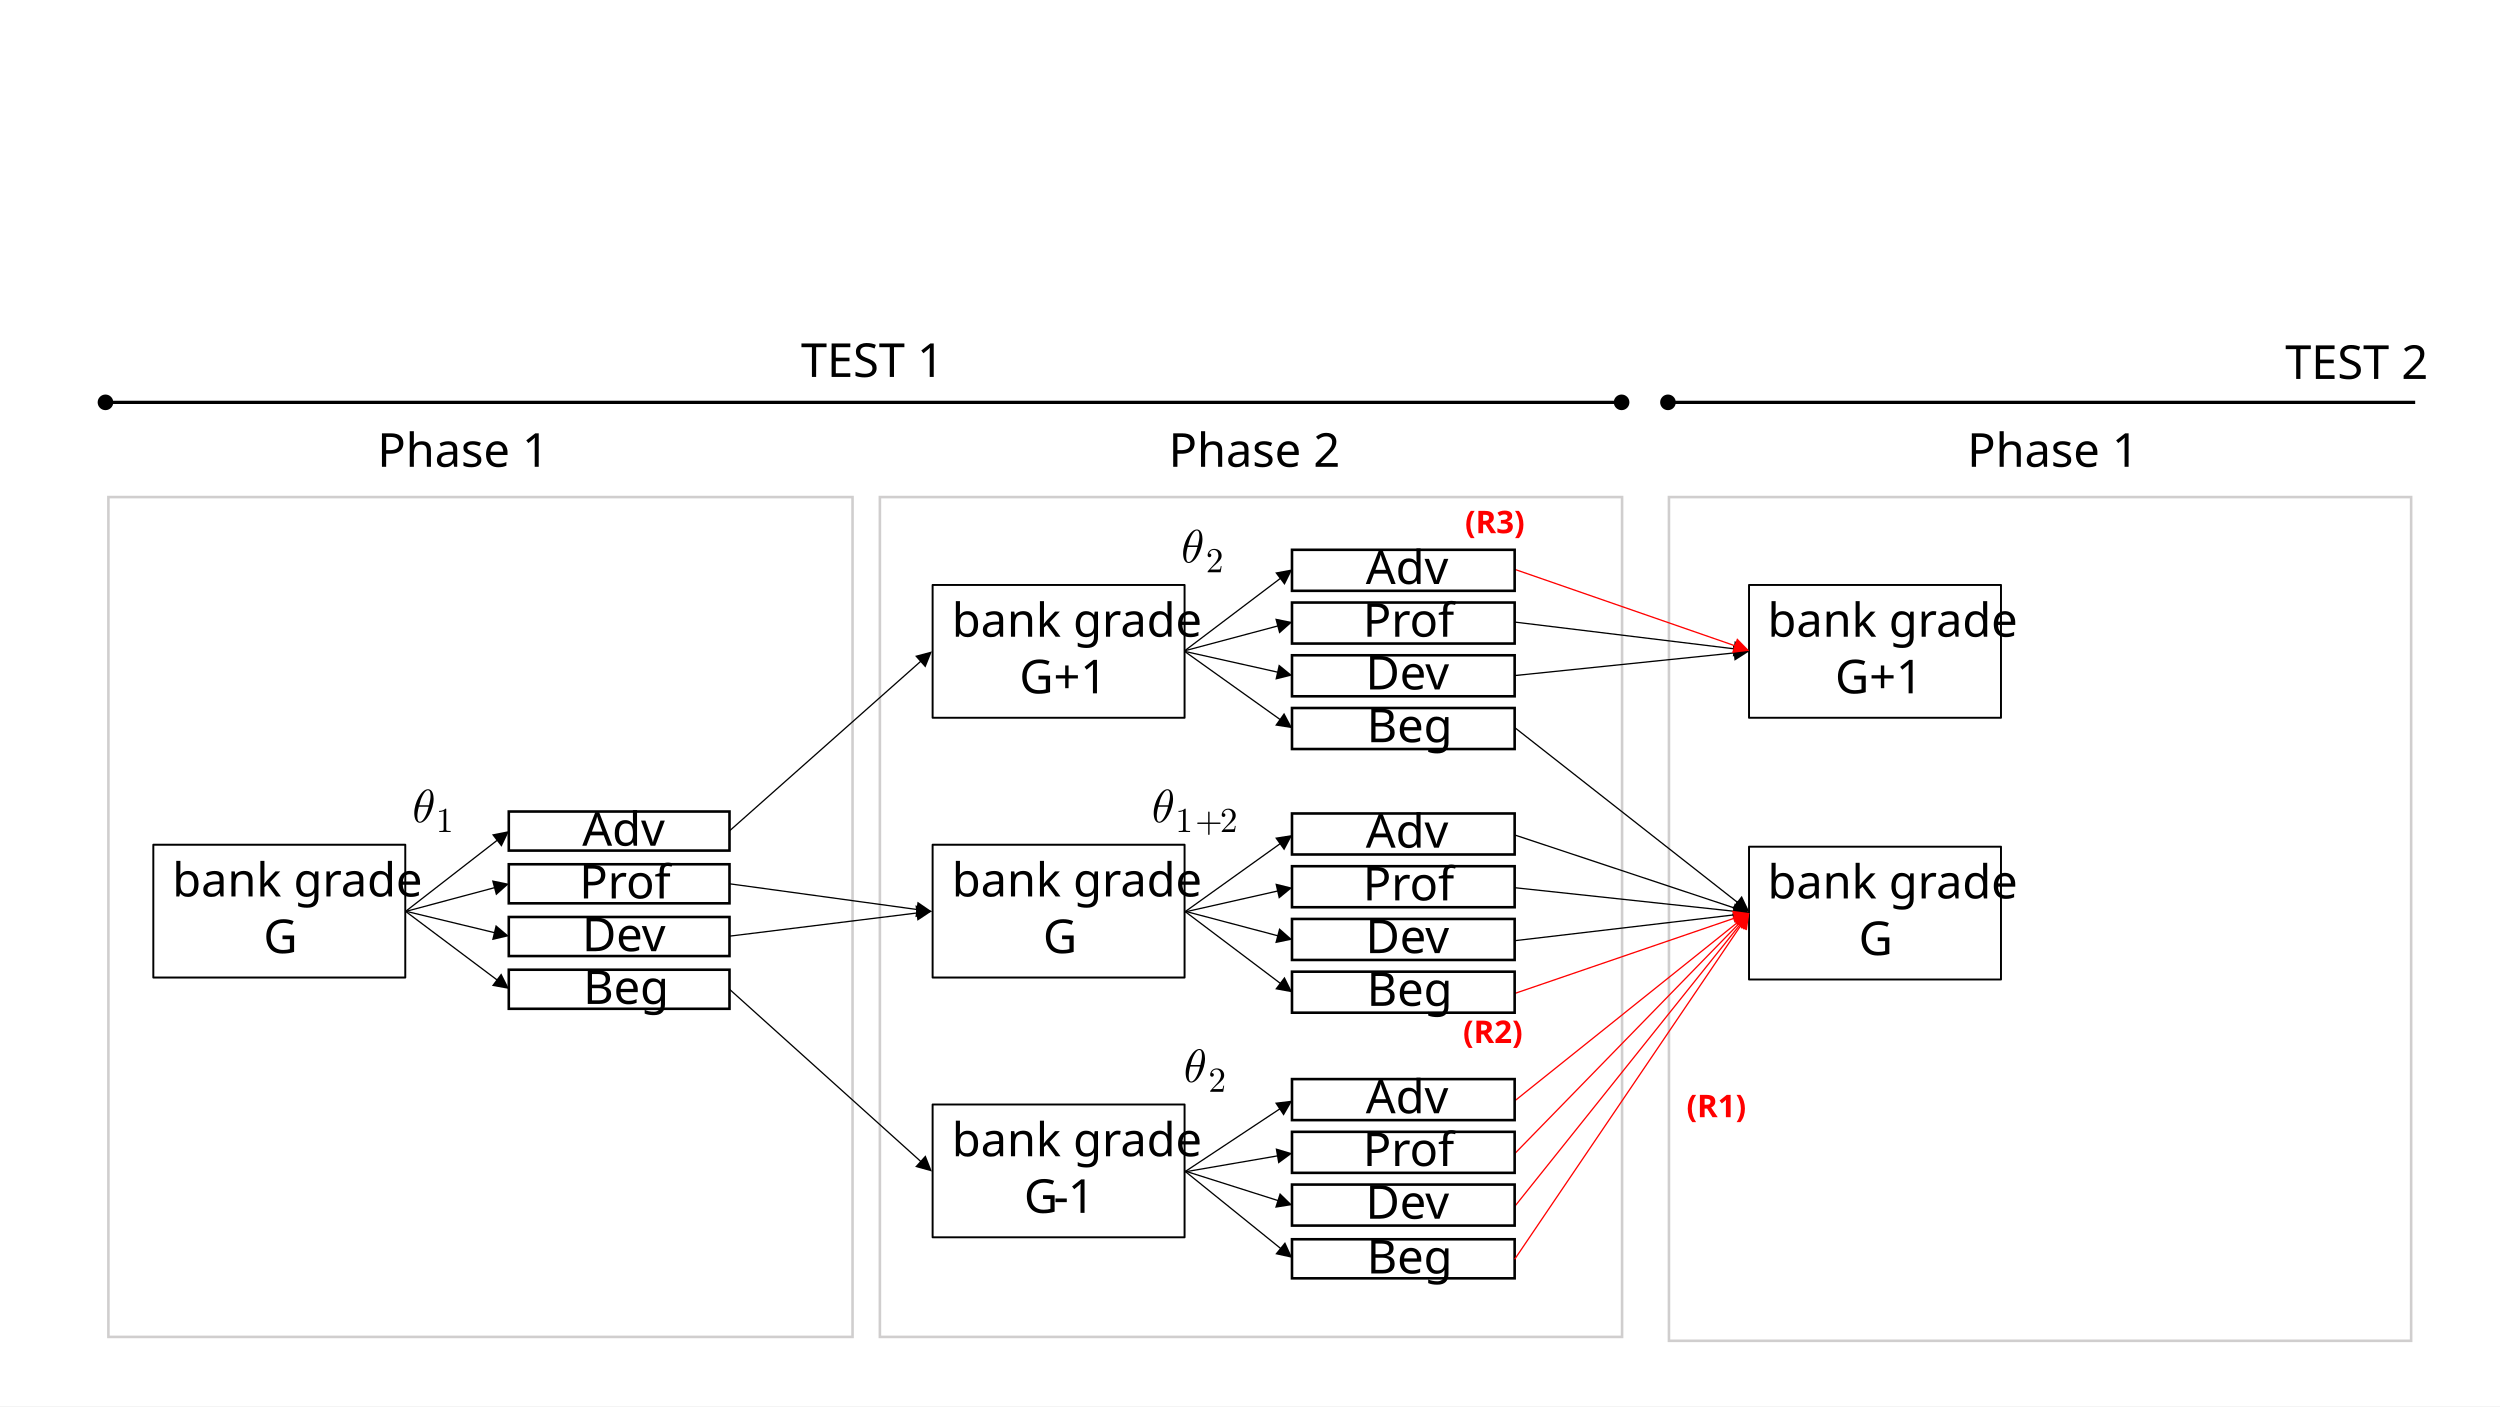
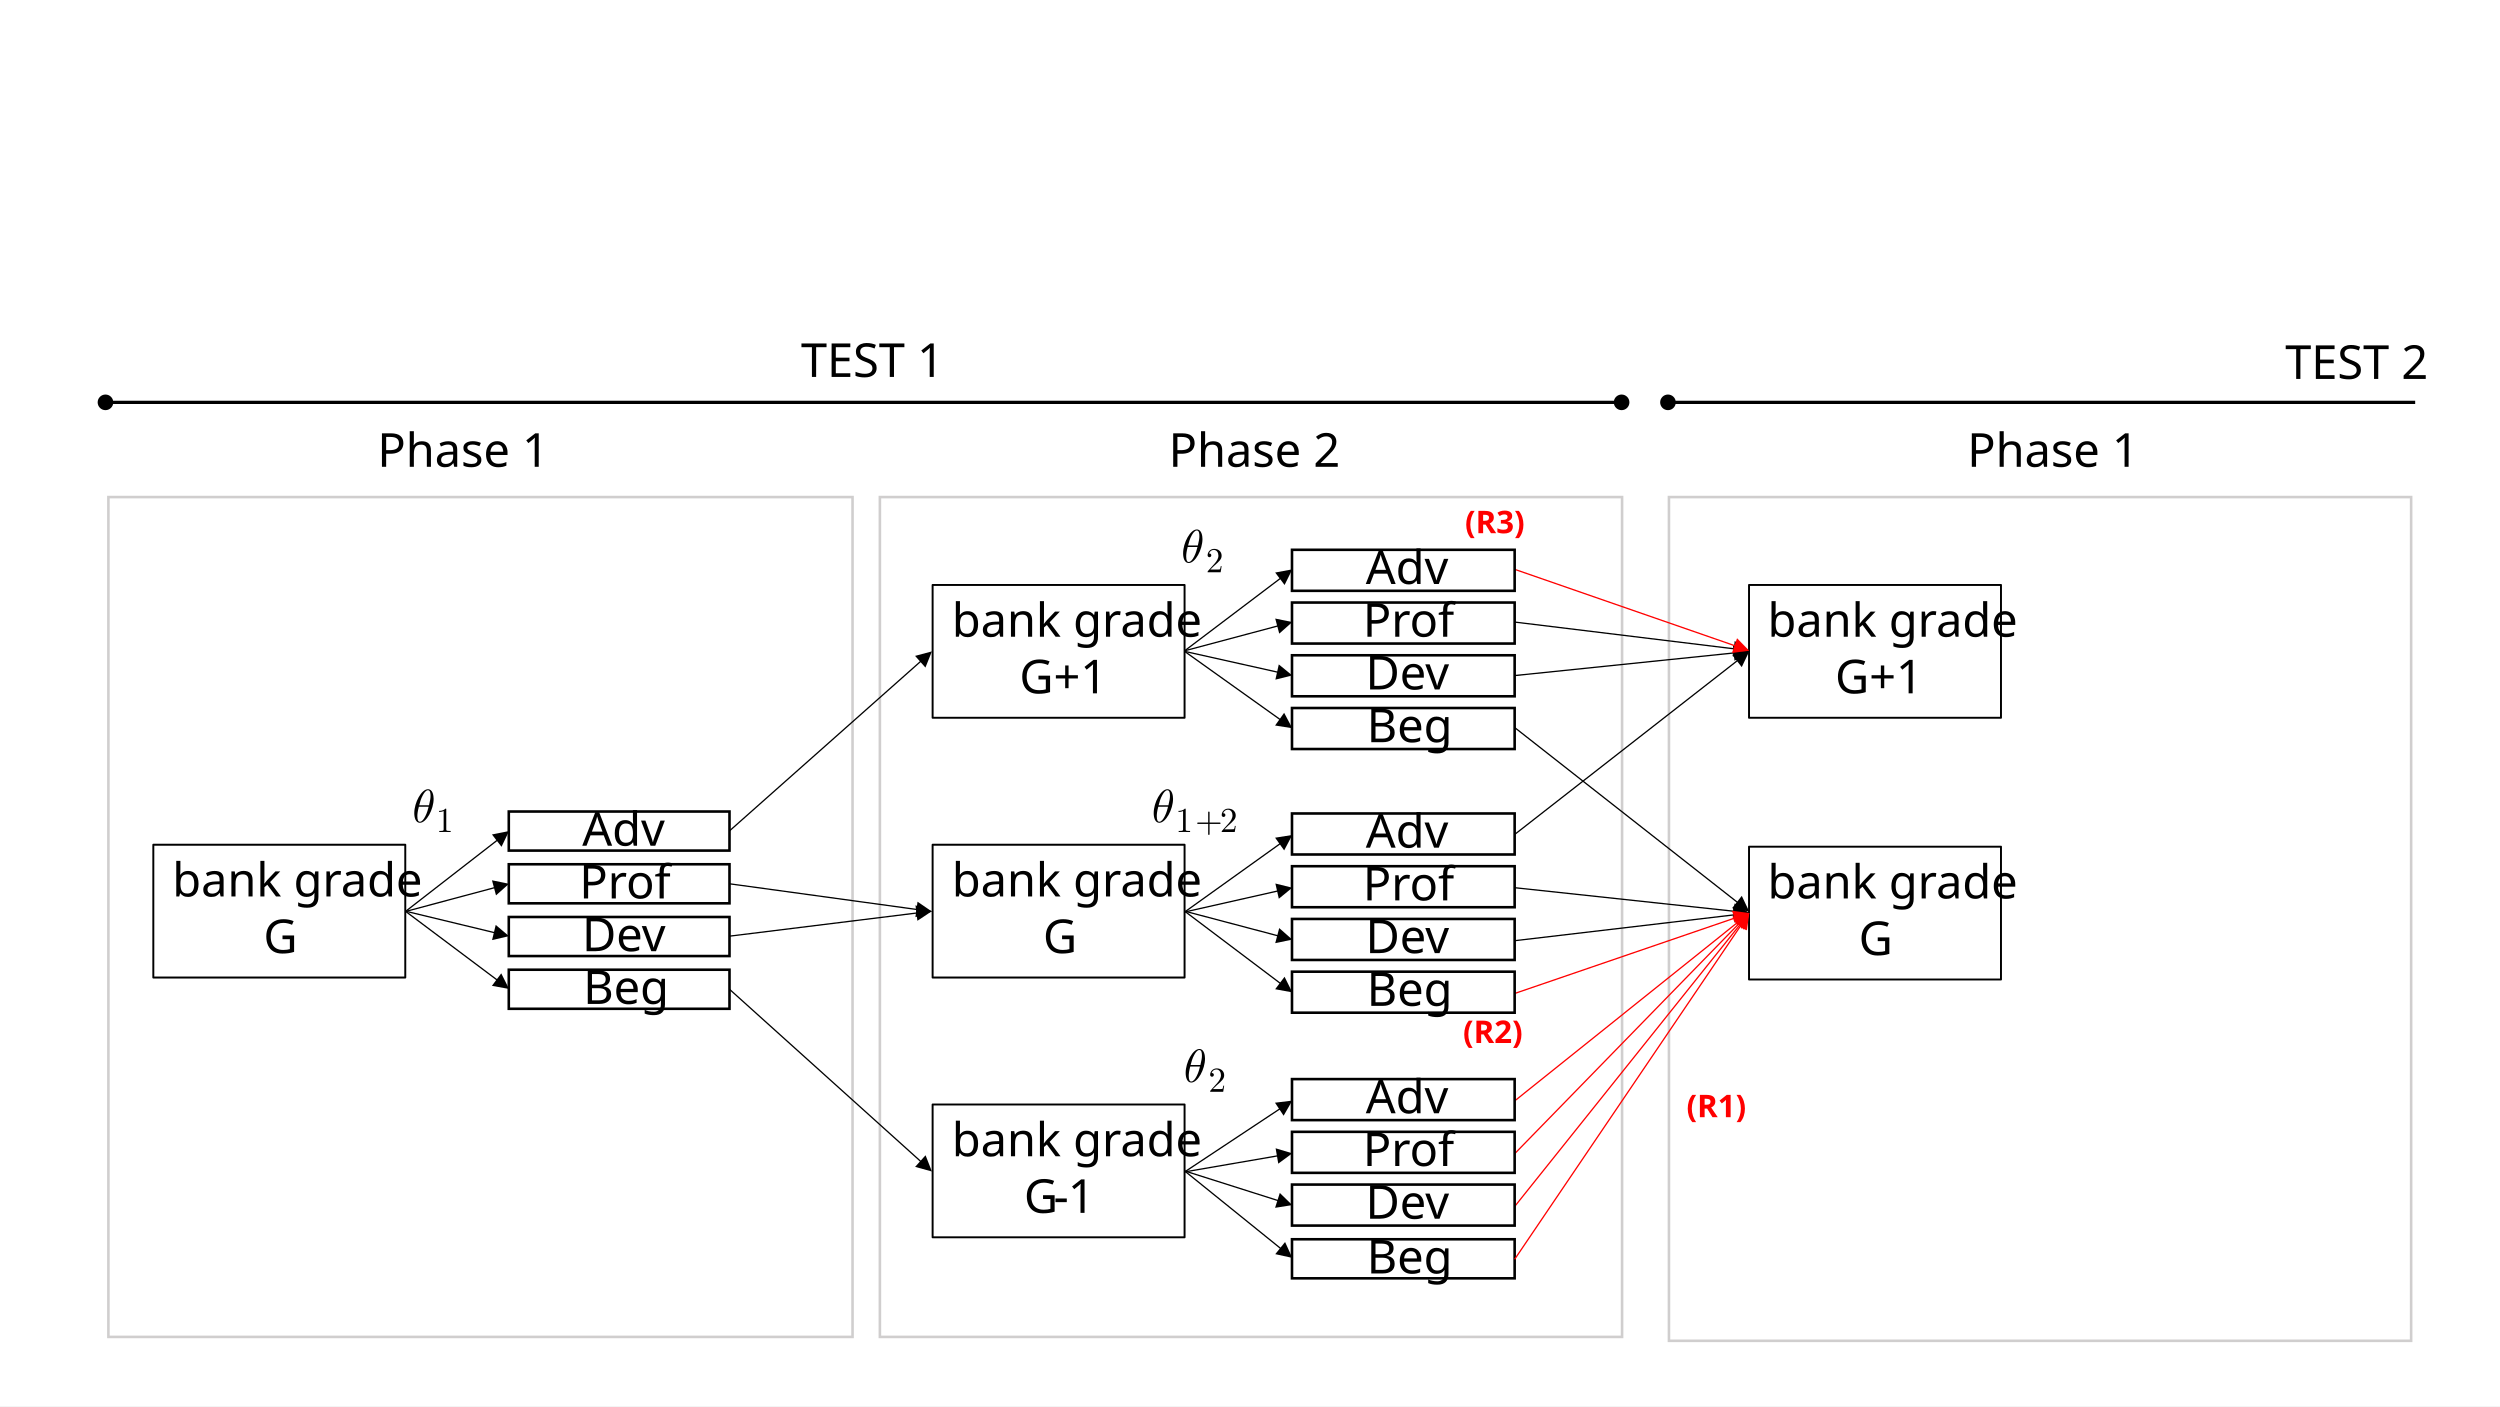
<svg xmlns="http://www.w3.org/2000/svg" width="1280" height="720" overflow="hidden">
  <defs>
    <clipPath id="clip0">
      <rect x="0" y="0" width="1280" height="720" />
    </clipPath>
  </defs>
  <g clip-path="url(#clip0)">
    <rect x="0" y="0" width="1280" height="720" fill="#FFFFFF" />
    <rect x="55.5" y="254.5" width="381" height="430" stroke="#D0CECE" stroke-width="1.333" stroke-miterlimit="8" fill="none" />
    <rect x="450.5" y="254.5" width="380" height="430" stroke="#D0CECE" stroke-width="1.333" stroke-miterlimit="8" fill="none" />
    <rect x="854.5" y="254.5" width="380" height="432" stroke="#D0CECE" stroke-width="1.333" stroke-miterlimit="8" fill="none" />
    <rect x="78.5" y="432.5" width="129" height="68" stroke="#000000" stroke-linejoin="round" stroke-miterlimit="10" fill="none" />
    <text font-family="Calibri,Calibri_MSFontService,sans-serif" font-weight="400" font-size="24" transform="translate(88.2081 459)">bank grade<tspan font-size="24" x="46.667" y="29">G</tspan>
    </text>
    <rect x="260.5" y="415.5" width="113" height="20" stroke="#000000" stroke-width="1.333" stroke-miterlimit="8" fill="none" />
    <text font-family="Calibri,Calibri_MSFontService,sans-serif" font-weight="400" font-size="24" transform="translate(298.109 433)">Adv</text>
    <rect x="260.5" y="442.5" width="113" height="20" stroke="#000000" stroke-width="1.333" stroke-miterlimit="8" fill="none" />
    <text font-family="Calibri,Calibri_MSFontService,sans-serif" font-weight="400" font-size="24" transform="translate(296.636 460)">Prof</text>
    <rect x="260.5" y="469.5" width="113" height="20" stroke="#000000" stroke-width="1.333" stroke-miterlimit="8" fill="none" />
    <text font-family="Calibri,Calibri_MSFontService,sans-serif" font-weight="400" font-size="24" transform="translate(298.003 487)">Dev</text>
    <rect x="260.5" y="496.5" width="113" height="20" stroke="#000000" stroke-width="1.333" stroke-miterlimit="8" fill="none" />
    <text font-family="Calibri,Calibri_MSFontService,sans-serif" font-weight="400" font-size="24" transform="translate(298.609 514)">Beg<tspan font-size="24" x="-105.384" y="-275">Phase 1</tspan>
    </text>
    <path d="M0.204-0.263 48.082 36.895 47.674 37.422-0.204 0.263ZM49.277 33.181 53.145 41.246 44.372 39.501Z" transform="matrix(1 0 0 -1 207.5 466.746)" />
    <path d="M0.086-0.322 46.791 12.172 46.618 12.816-0.086 0.322ZM46.45 8.285 53.145 14.216 44.383 16.013Z" transform="matrix(1 0 0 -1 207.5 466.716)" />
    <path d="M207.578 466.176 254.242 477.427 254.086 478.075 207.422 466.824ZM253.805 473.55 260.645 479.313 251.93 481.327Z" />
    <path d="M207.7 466.233 255.511 502.077 255.111 502.611 207.3 466.767ZM256.643 498.344 260.645 506.343 251.844 504.744Z" />
    <rect x="477.5" y="432.5" width="129" height="68" stroke="#000000" stroke-linejoin="round" stroke-miterlimit="10" fill="none" />
    <text font-family="Calibri,Calibri_MSFontService,sans-serif" font-weight="400" font-size="24" transform="translate(487.344 459)">bank grade<tspan font-size="24" x="46.667" y="29">G</tspan>
    </text>
    <rect x="477.5" y="299.5" width="129" height="68" stroke="#000000" stroke-linejoin="round" stroke-miterlimit="10" fill="none" />
    <text font-family="Calibri,Calibri_MSFontService,sans-serif" font-weight="400" font-size="24" transform="translate(487.344 326)">bank grade<tspan font-size="24" x="34.587" y="29">G+1</tspan>
    </text>
    <rect x="477.5" y="565.5" width="129" height="68" stroke="#000000" stroke-linejoin="round" stroke-miterlimit="10" fill="none" />
    <text font-family="Calibri,Calibri_MSFontService,sans-serif" font-weight="400" font-size="24" transform="translate(487.344 592)">bank grade<tspan font-size="24" x="36.92" y="29">G</tspan>
      <tspan font-size="24" x="52.087" y="29">-</tspan>
      <tspan font-size="24" x="59.42" y="29">1</tspan>
    </text>
    <path d="M0.221-0.249 98.885 87.242 98.443 87.741-0.221 0.249ZM100.32 83.614 103.652 91.915 95.013 89.6Z" transform="matrix(1 0 0 -1 373.5 425.415)" />
    <path d="M373.545 452.17 470.592 465.48 470.502 466.141 373.455 452.83ZM469.77 461.666 477.152 466.716 468.683 469.592Z" />
    <path d="M0.041-0.331 97.077 11.664 96.995 12.326-0.041 0.331ZM96.203 7.862 103.652 12.813 95.222 15.801Z" transform="matrix(1 0 0 -1 373.5 479.313)" />
    <path d="M373.723 506.252 472.421 595.11 471.975 595.605 373.277 506.748ZM473.883 591.492 477.152 599.818 468.53 597.438Z" />
    <text font-family="Calibri,Calibri_MSFontService,sans-serif" font-weight="400" font-size="24" transform="translate(598.351 239)">Phase 2</text>
    <path d="M0.201-0.266 50.054 37.446 49.652 37.978-0.201 0.266ZM51.203 33.717 55.17 41.734 46.377 40.098Z" transform="matrix(1 0 0 -1 606.5 333.234)" />
    <path d="M0.086-0.322 48.814 12.665 48.643 13.309-0.086 0.322ZM48.47 8.779 55.17 14.704 46.41 16.509Z" transform="matrix(1 0 0 -1 606.5 333.204)" />
    <path d="M606.573 333.175 655.237 344.046 655.091 344.697 606.427 333.825ZM654.735 340.177 661.67 345.825 652.991 347.985Z" />
    <path d="M606.694 333.229 656.436 368.712 656.049 369.255 606.306 333.771ZM657.48 364.953 661.67 372.855 652.835 371.465Z" />
    <rect x="895.5" y="299.5" width="129" height="68" stroke="#000000" stroke-linejoin="round" stroke-miterlimit="10" fill="none" />
    <text font-family="Calibri,Calibri_MSFontService,sans-serif" font-weight="400" font-size="24" transform="translate(904.971 326)">bank grade<tspan font-size="24" x="34.587" y="29">G+1</tspan>
    </text>
    <rect x="895.5" y="433.5" width="129" height="68" stroke="#000000" stroke-linejoin="round" stroke-miterlimit="10" fill="none" />
    <text font-family="Calibri,Calibri_MSFontService,sans-serif" font-weight="400" font-size="24" transform="translate(904.971 460)">bank grade<tspan font-size="24" x="46.667" y="29">G</tspan>
      <tspan font-size="24" x="-494.864" y="-267">TEST 1</tspan>
    </text>
    <path d="M0.194-0.271 49.943 35.331 49.555 35.873-0.194 0.271ZM50.992 31.573 55.17 39.482 46.337 38.079Z" transform="matrix(1 0 0 -1 606.5 466.982)" />
    <path d="M0.073-0.325 48.74 10.659 48.594 11.31-0.073 0.325ZM48.247 6.789 55.17 12.452 46.486 14.593Z" transform="matrix(1 0 0 -1 606.5 466.952)" />
    <path d="M606.585 466.178 655.31 479.052 655.14 479.697 606.415 466.822ZM654.958 475.166 661.67 481.077 652.914 482.901Z" />
    <path d="M606.701 466.234 656.548 503.827 656.147 504.359 606.299 466.766ZM657.691 500.096 661.67 508.107 652.875 506.484Z" />
    <path d="M0.184-0.278 49.796 32.586 49.428 33.142-0.184 0.278ZM50.71 28.793 55.17 36.546 46.292 35.462Z" transform="matrix(1 0 0 -1 606.5 600.046)" />
    <path d="M0.057-0.328 48.657 8.055 48.544 8.712-0.057 0.328ZM47.967 4.215 55.17 9.516 46.607 12.098Z" transform="matrix(1 0 0 -1 606.5 600.016)" />
    <path d="M606.601 599.182 655.417 614.679 655.215 615.314 606.399 599.818ZM655.255 610.78 661.67 617.013 652.835 618.405Z" />
    <path d="M606.709 599.241 656.693 639.596 656.274 640.114 606.291 599.759ZM657.958 635.905 661.67 644.043 652.933 642.13Z" />
    <text font-family="Calibri,Calibri_MSFontService,sans-serif" font-weight="400" font-size="24" transform="translate(1170.05 194)">TEST 2</text>
    <path d="M775.54 318.169 889.039 332.003 888.958 332.665 775.46 318.831ZM888.159 328.202 895.616 333.141 887.191 336.144Z" />
    <path d="M0.034-0.332 113.519 11.373 113.451 12.036-0.034 0.332ZM112.569 7.589 120.116 12.389 111.748 15.547Z" transform="matrix(1 0 0 -1 775.5 345.889)" />
    <path d="M775.706 372.238 890.577 462.37 890.166 462.895 775.294 372.762ZM891.792 458.663 895.616 466.748 886.853 464.957Z" />
-     <path d="M775.605 427.184 889.395 465.005 889.185 465.638 775.395 427.816ZM889.286 461.105 895.616 467.424 886.763 468.697Z" />
+     <path d="M0.205-0.263 115.066 89.378 114.656 89.903-0.205 0.263ZM116.271 85.667 120.116 93.742 111.349 91.974Z" transform="matrix(1 0 0 -1 775.5 427.242)" />
    <path d="M775.536 454.169 889.024 466.352 888.952 467.014 775.464 454.831ZM888.089 462.564 895.616 467.395 887.235 470.518Z" />
    <path d="M0.039-0.331 113.534 13.025 113.456 13.687-0.039 0.331ZM112.639 9.227 120.116 14.135 111.704 17.173Z" transform="matrix(1 0 0 -1 775.5 481.635)" />
    <path d="M0.108-0.315 113.918 38.688 113.702 39.319-0.108 0.315ZM113.845 34.787 120.116 41.165 111.252 42.355Z" fill="#FF0000" transform="matrix(1 0 0 -1 775.5 508.665)" />
    <path d="M0.208-0.26 115.121 91.746 114.704 92.266-0.208 0.26ZM116.372 88.05 120.116 96.173 111.371 94.295Z" fill="#FF0000" transform="matrix(1 0 0 -1 775.5 563.673)" />
    <path d="M0.239-0.233 115.701 118.196 115.224 118.661-0.239 0.233ZM117.396 114.682 120.116 123.202 111.668 120.266Z" fill="#FF0000" transform="matrix(1 0 0 -1 775.5 590.702)" />
    <path d="M0.26-0.208 116.214 144.817 115.693 145.233-0.26 0.208ZM118.245 141.485 120.116 150.232 111.996 146.481Z" fill="#FF0000" transform="matrix(1 0 0 -1 775.5 617.732)" />
    <text font-family="Cambria Math,Cambria Math_MSFontService,sans-serif" font-weight="400" font-size="24" transform="translate(589.677 421)">𝜃<tspan font-size="18" x="12.1" y="5">1</tspan>
      <tspan font-size="18" x="22.267" y="5">+</tspan>
      <tspan font-size="18" x="34.933" y="5">2</tspan>
      <tspan font-size="24" x="15.061" y="-133">𝜃</tspan>
      <tspan font-size="18" x="27.714" y="-128">2</tspan>
      <tspan font-size="24" x="16.367" y="133">𝜃</tspan>
      <tspan font-size="18" x="29.02" y="138">2</tspan>
      <tspan font-size="24" x="-378.583" y="0">𝜃</tspan>
      <tspan font-size="18" x="-366.483" y="5">1</tspan>
      <tspan font-family="Calibri,Calibri_MSFontService,sans-serif" font-size="24" x="417.563" y="-182">Phase 1</tspan>
    </text>
    <path d="M775.609 291.185 889.427 330.67 889.209 331.3 775.391 291.815ZM889.369 326.769 895.616 333.17 886.747 334.327Z" fill="#FF0000" />
    <path d="M54 205.167 830.256 205.167 830.256 206.833 54 206.833ZM54 210C51.791 210 50 208.209 50 206 50 203.791 51.791 202 54 202 56.209 202 58 203.791 58 206 58 208.209 56.209 210 54 210ZM830.256 202C832.465 202 834.256 203.791 834.256 206 834.256 208.209 832.465 210 830.256 210 828.047 210 826.256 208.209 826.256 206 826.256 203.791 828.047 202 830.256 202Z" />
    <path d="M854 205.167 1236.57 205.167 1236.57 206.833 854 206.833ZM854 210C851.791 210 850 208.209 850 206 850 203.791 851.791 202 854 202 856.209 202 858 203.791 858 206 858 208.209 856.209 210 854 210Z" />
    <rect x="661.5" y="281.5" width="114" height="21" stroke="#000000" stroke-width="1.333" stroke-miterlimit="8" fill="none" />
    <text font-family="Calibri,Calibri_MSFontService,sans-serif" font-weight="400" font-size="24" transform="translate(699.271 299)">Adv</text>
    <rect x="661.5" y="308.5" width="114" height="21" stroke="#000000" stroke-width="1.333" stroke-miterlimit="8" fill="none" />
    <text font-family="Calibri,Calibri_MSFontService,sans-serif" font-weight="400" font-size="24" transform="translate(697.798 326)">Prof</text>
    <rect x="661.5" y="335.5" width="114" height="21" stroke="#000000" stroke-width="1.333" stroke-miterlimit="8" fill="none" />
    <text font-family="Calibri,Calibri_MSFontService,sans-serif" font-weight="400" font-size="24" transform="translate(699.164 353)">Dev</text>
    <rect x="661.5" y="362.5" width="114" height="21" stroke="#000000" stroke-width="1.333" stroke-miterlimit="8" fill="none" />
    <text font-family="Calibri,Calibri_MSFontService,sans-serif" font-weight="400" font-size="24" transform="translate(699.771 380)">Beg</text>
    <rect x="661.5" y="416.5" width="114" height="21" stroke="#000000" stroke-width="1.333" stroke-miterlimit="8" fill="none" />
    <text font-family="Calibri,Calibri_MSFontService,sans-serif" font-weight="400" font-size="24" transform="translate(699.271 434)">Adv</text>
    <rect x="661.5" y="443.5" width="114" height="21" stroke="#000000" stroke-width="1.333" stroke-miterlimit="8" fill="none" />
    <text font-family="Calibri,Calibri_MSFontService,sans-serif" font-weight="400" font-size="24" transform="translate(697.798 461)">Prof</text>
    <rect x="661.5" y="470.5" width="114" height="21" stroke="#000000" stroke-width="1.333" stroke-miterlimit="8" fill="none" />
    <text font-family="Calibri,Calibri_MSFontService,sans-serif" font-weight="400" font-size="24" transform="translate(699.164 488)">Dev</text>
    <rect x="661.5" y="497.5" width="114" height="21" stroke="#000000" stroke-width="1.333" stroke-miterlimit="8" fill="none" />
    <text font-family="Calibri,Calibri_MSFontService,sans-serif" font-weight="400" font-size="24" transform="translate(699.771 515)">Beg</text>
    <rect x="661.5" y="552.5" width="114" height="21" stroke="#000000" stroke-width="1.333" stroke-miterlimit="8" fill="none" />
    <text font-family="Calibri,Calibri_MSFontService,sans-serif" font-weight="400" font-size="24" transform="translate(699.271 570)">Adv</text>
    <rect x="661.5" y="579.5" width="114" height="21" stroke="#000000" stroke-width="1.333" stroke-miterlimit="8" fill="none" />
    <text font-family="Calibri,Calibri_MSFontService,sans-serif" font-weight="400" font-size="24" transform="translate(697.798 597)">Prof</text>
    <rect x="661.5" y="606.5" width="114" height="21" stroke="#000000" stroke-width="1.333" stroke-miterlimit="8" fill="none" />
    <text font-family="Calibri,Calibri_MSFontService,sans-serif" font-weight="400" font-size="24" transform="translate(699.164 624)">Dev</text>
    <rect x="661.5" y="634.5" width="114" height="20" stroke="#000000" stroke-width="1.333" stroke-miterlimit="8" fill="none" />
    <text font-family="Calibri,Calibri_MSFontService,sans-serif" font-weight="400" font-size="24" transform="translate(699.771 652)">Beg</text>
    <path d="M0.276-0.187 116.653 171.555 116.101 171.929-0.276 0.187ZM118.94 168.395 120.116 177.261 112.317 172.882Z" fill="#FF0000" transform="matrix(1 0 0 -1 775.5 644.761)" />
    <text fill="#FF0000" font-family="Calibri,Calibri_MSFontService,sans-serif" font-weight="700" font-size="16" transform="translate(863.484 572)">(R1)<tspan font-size="16" x="-113.408" y="-299">(R3)</tspan>
      <tspan font-size="16" x="-114.424" y="-38">(R2)</tspan>
    </text>
  </g>
</svg>
